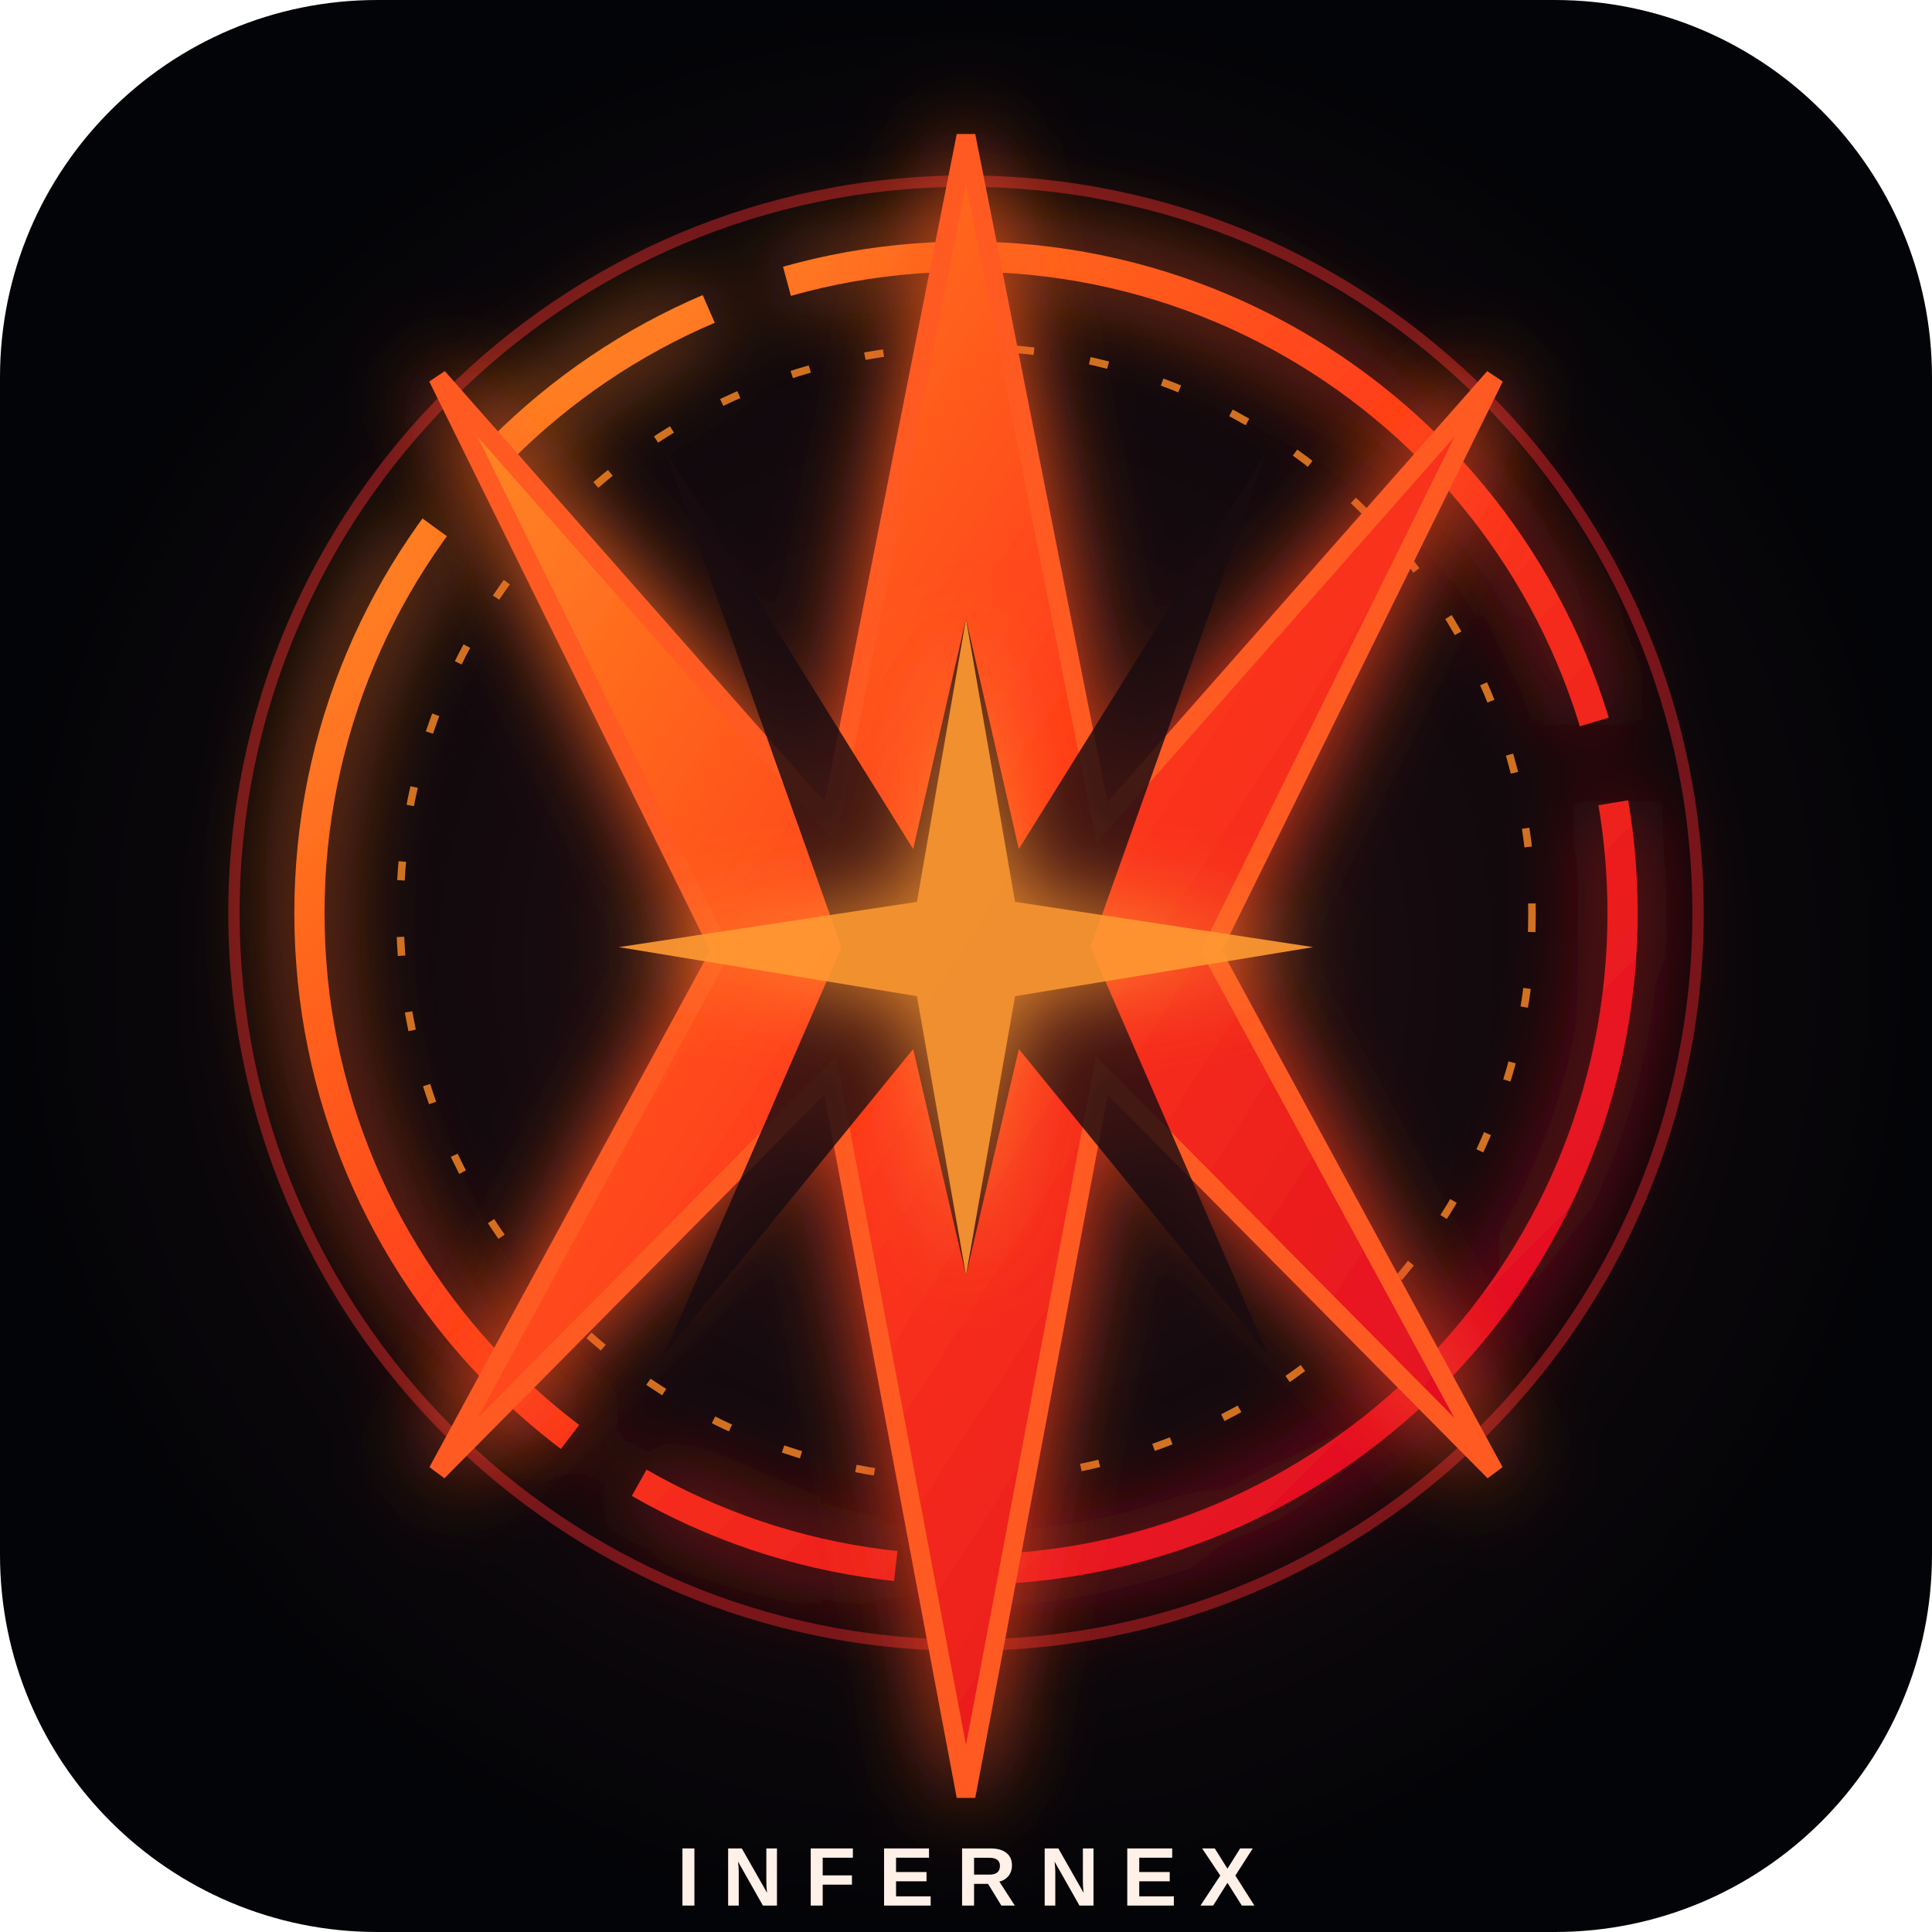
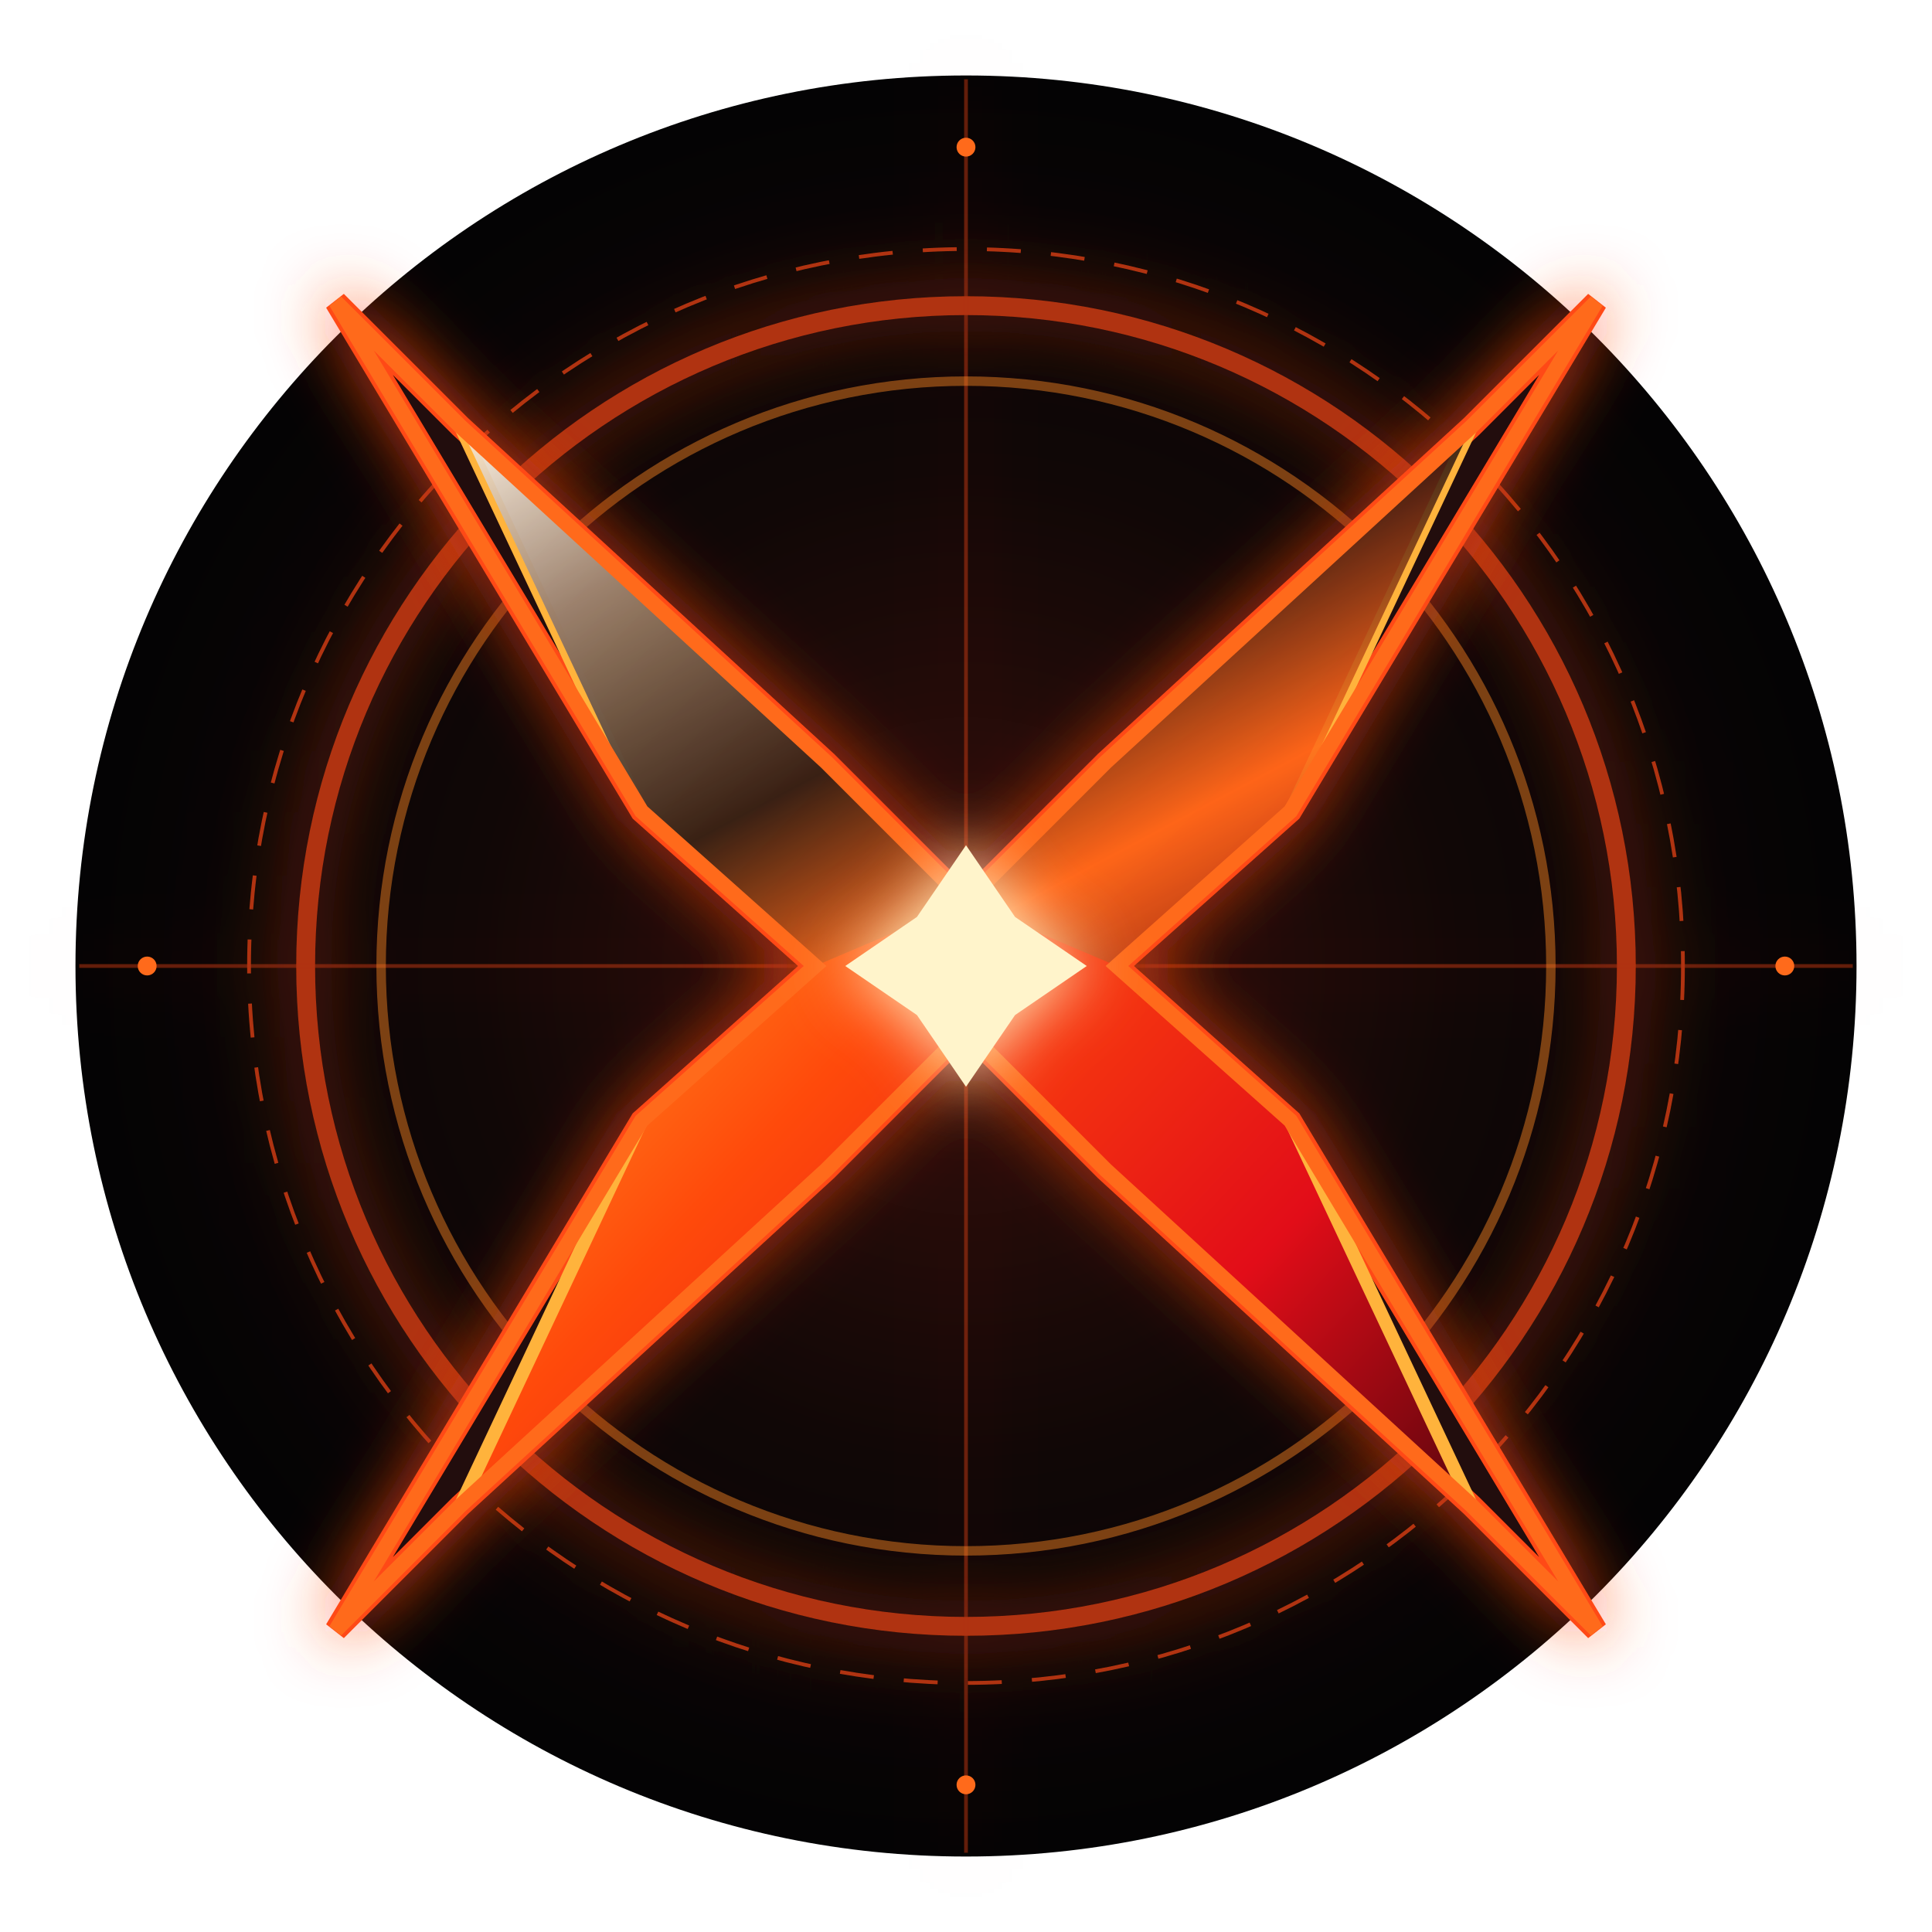
- <svg xmlns="http://www.w3.org/2000/svg" width="512" height="512" viewBox="0 0 512 512" role="img" aria-labelledby="title desc">
+ <svg xmlns="http://www.w3.org/2000/svg" width="1024" height="1024" viewBox="0 0 1024 1024" role="img" aria-labelledby="title desc">
  <defs>
-     <linearGradient id="x" x1="0" y1="0" x2="1" y2="1">
-       <stop stop-color="#ff9b25" />
-       <stop offset=".48" stop-color="#ff3b19" />
-       <stop offset="1" stop-color="#d90025" />
+     <radialGradient id="bg">
+       <stop offset="0" stop-color="#35100b" />
+       <stop offset=".55" stop-color="#100706" />
+       <stop offset="1" stop-color="#030304" />
+     </radialGradient>
+     <linearGradient id="hot" x1="0" y1="0" x2="1" y2="1">
+       <stop stop-color="#fff4d5" />
+       <stop offset=".18" stop-color="#ffb12b" />
+       <stop offset=".48" stop-color="#ff4a0b" />
+       <stop offset=".78" stop-color="#e20d18" />
+       <stop offset="1" stop-color="#5b050d" />
    </linearGradient>
-     <radialGradient id="bg">
-       <stop stop-color="#251015" />
-       <stop offset="1" stop-color="#030407" />
-     </radialGradient>
+     <linearGradient id="steel" x1="0" y1="0" x2="1" y2="1">
+       <stop stop-color="#fff4e7" />
+       <stop offset=".22" stop-color="#8c7771" />
+       <stop offset=".5" stop-color="#1a1112" />
+       <stop offset=".72" stop-color="#ff6b1a" />
+       <stop offset="1" stop-color="#520610" />
+     </linearGradient>
    <filter id="glow" x="-80%" y="-80%" width="260%" height="260%">
-       <feGaussianBlur stdDeviation="12" result="b" />
+       <feGaussianBlur stdDeviation="18" result="b" />
      <feMerge>
        <feMergeNode in="b" />
        <feMergeNode in="SourceGraphic" />
      </feMerge>
    </filter>
  </defs>
-   <rect width="512" height="512" rx="100" fill="url(#bg)" />
-   <circle cx="256" cy="242" r="194" fill="none" stroke="#8b1a20" stroke-width="3" opacity=".8" />
-   <circle cx="256" cy="242" r="174" fill="none" stroke="url(#x)" stroke-width="8" stroke-dasharray="270 22 72 22" filter="url(#glow)" />
-   <circle cx="256" cy="242" r="150" fill="none" stroke="#ff8b27" stroke-width="2" stroke-dasharray="5 15" opacity=".8" />
-   <path d="M116 100L220 218L256 36L292 218L396 100L321 252L396 390L292 285L256 476L220 285L116 390L191 252Z" fill="url(#x)" stroke="#ff5a20" stroke-width="5" filter="url(#glow)" />
-   <path d="M176 119L242 225L256 164L270 225L336 119L289 251L336 359L270 278L256 338L242 278L176 359L223 251Z" fill="#180b10" opacity=".82" />
-   <path d="M256 164L269 239L348 251L269 264L256 338L243 264L164 251L243 239Z" fill="#ff9a31" opacity=".92" filter="url(#glow)" />
-   <text x="256" y="505" fill="#fff0e8" font-family="Arial,sans-serif" font-size="22" font-weight="800" letter-spacing="6" text-anchor="middle">INFERNEX</text>
+   <circle cx="512" cy="512" r="472" fill="url(#bg)" />
+   <g fill="none" stroke="#f04412" filter="url(#glow)" opacity=".72">
+     <circle cx="512" cy="512" r="350" stroke-width="10" />
+     <circle cx="512" cy="512" r="380" stroke-width="2" stroke-dasharray="18 16" />
+     <path d="M512 42V982M42 512H982" stroke-width="2" opacity=".55" />
+   </g>
+   <circle cx="512" cy="512" r="310" fill="none" stroke="#ff8a24" stroke-width="5" opacity=".45" />
+   <path d="M244 226 438 404 512 478 586 404 780 226 846 160 684 430 592 512 684 594 846 864 780 798 586 620 512 546 438 620 244 798 178 864 340 594 432 512 340 430 178 160Z" fill="#23090a" stroke="#ff4a13" stroke-width="12" stroke-linejoin="miter" filter="url(#glow)" />
+   <path d="M244 226 438 404 512 478 586 404 780 226 684 430 592 512 684 594 780 798 586 620 512 546 438 620 244 798 340 594 432 512 340 430Z" fill="url(#hot)" stroke="#ffb33c" stroke-width="7" stroke-linejoin="miter" />
+   <path d="M244 226 438 404 512 478 586 404 780 226 684 430 592 512 512 478 432 512 340 430Z" fill="url(#steel)" opacity=".86" />
+   <path d="M178 160 340 430 432 512 340 594 178 864 244 798 438 620 512 546 586 620 780 798 846 864 684 594 592 512 684 430 846 160 780 226 586 404 512 478 438 404 244 226Z" fill="none" stroke="#ff6a1b" stroke-width="8" stroke-linejoin="miter" />
+   <path d="M512 448 538 486 576 512 538 538 512 576 486 538 448 512 486 486Z" fill="#fff4cb" filter="url(#glow)" />
+   <g fill="#ff6a1b">
+     <circle cx="512" cy="78" r="5" />
+     <circle cx="946" cy="512" r="5" />
+     <circle cx="512" cy="946" r="5" />
+     <circle cx="78" cy="512" r="5" />
+   </g>
</svg>
